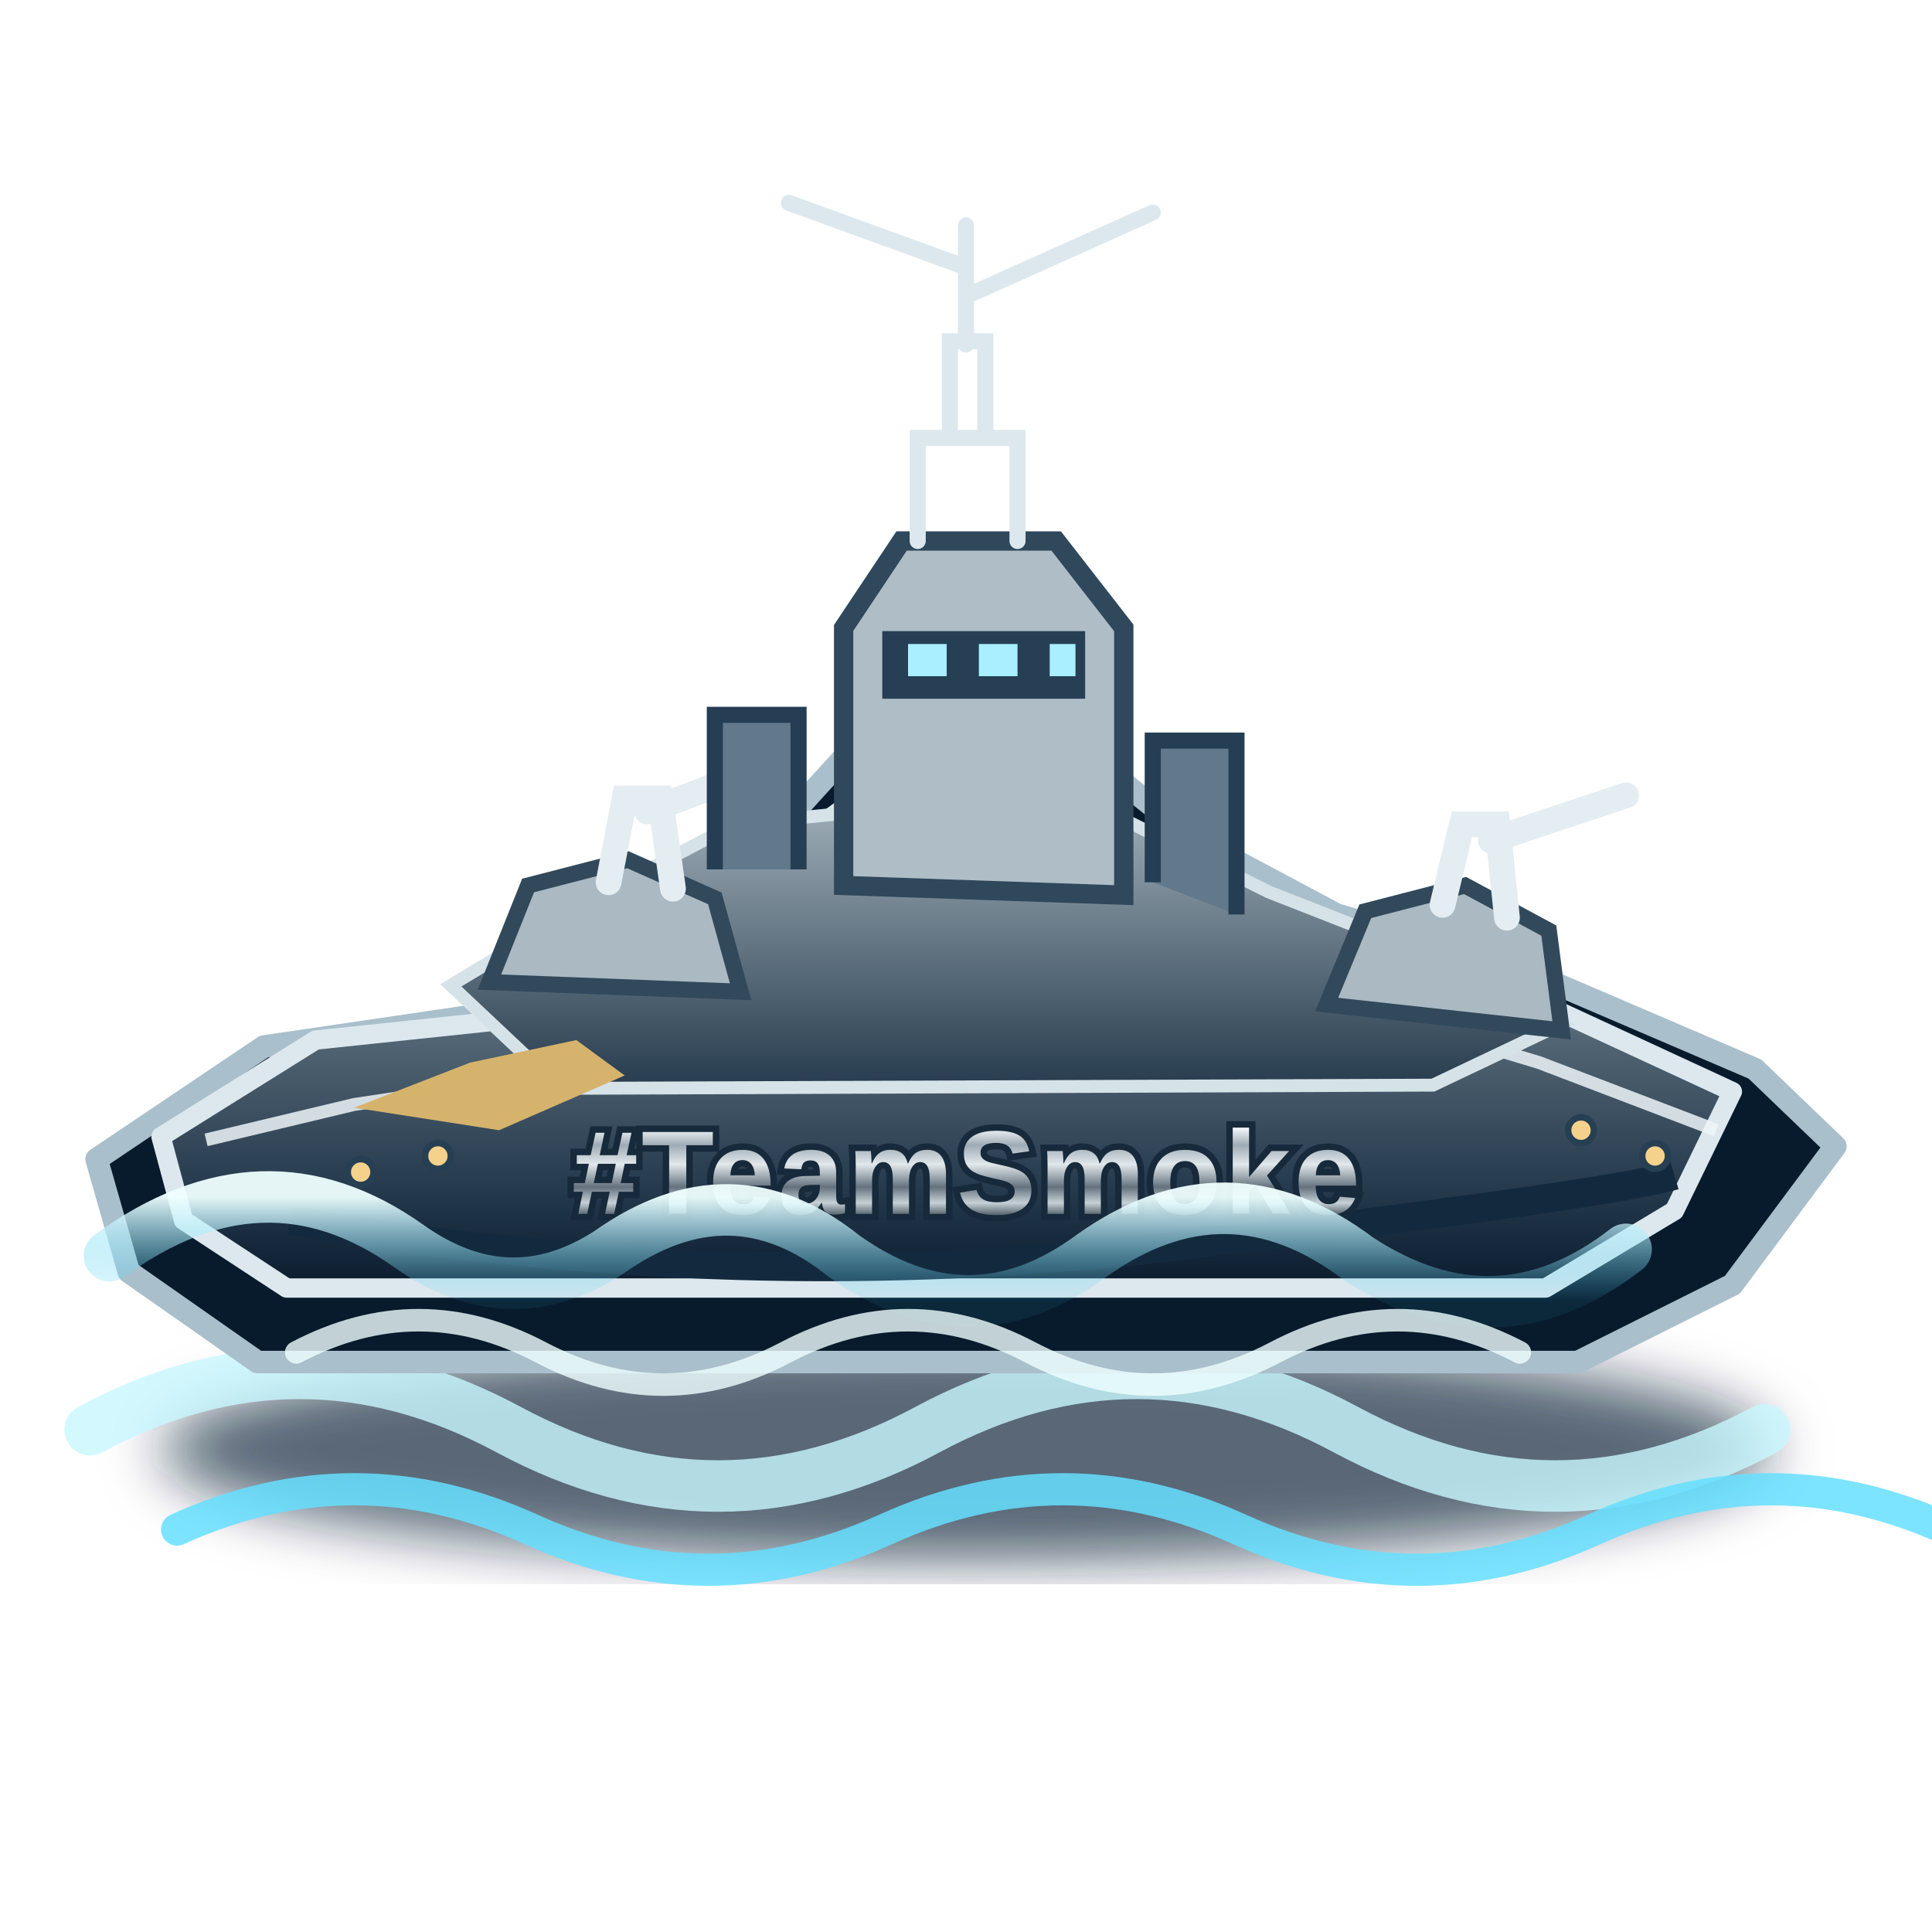
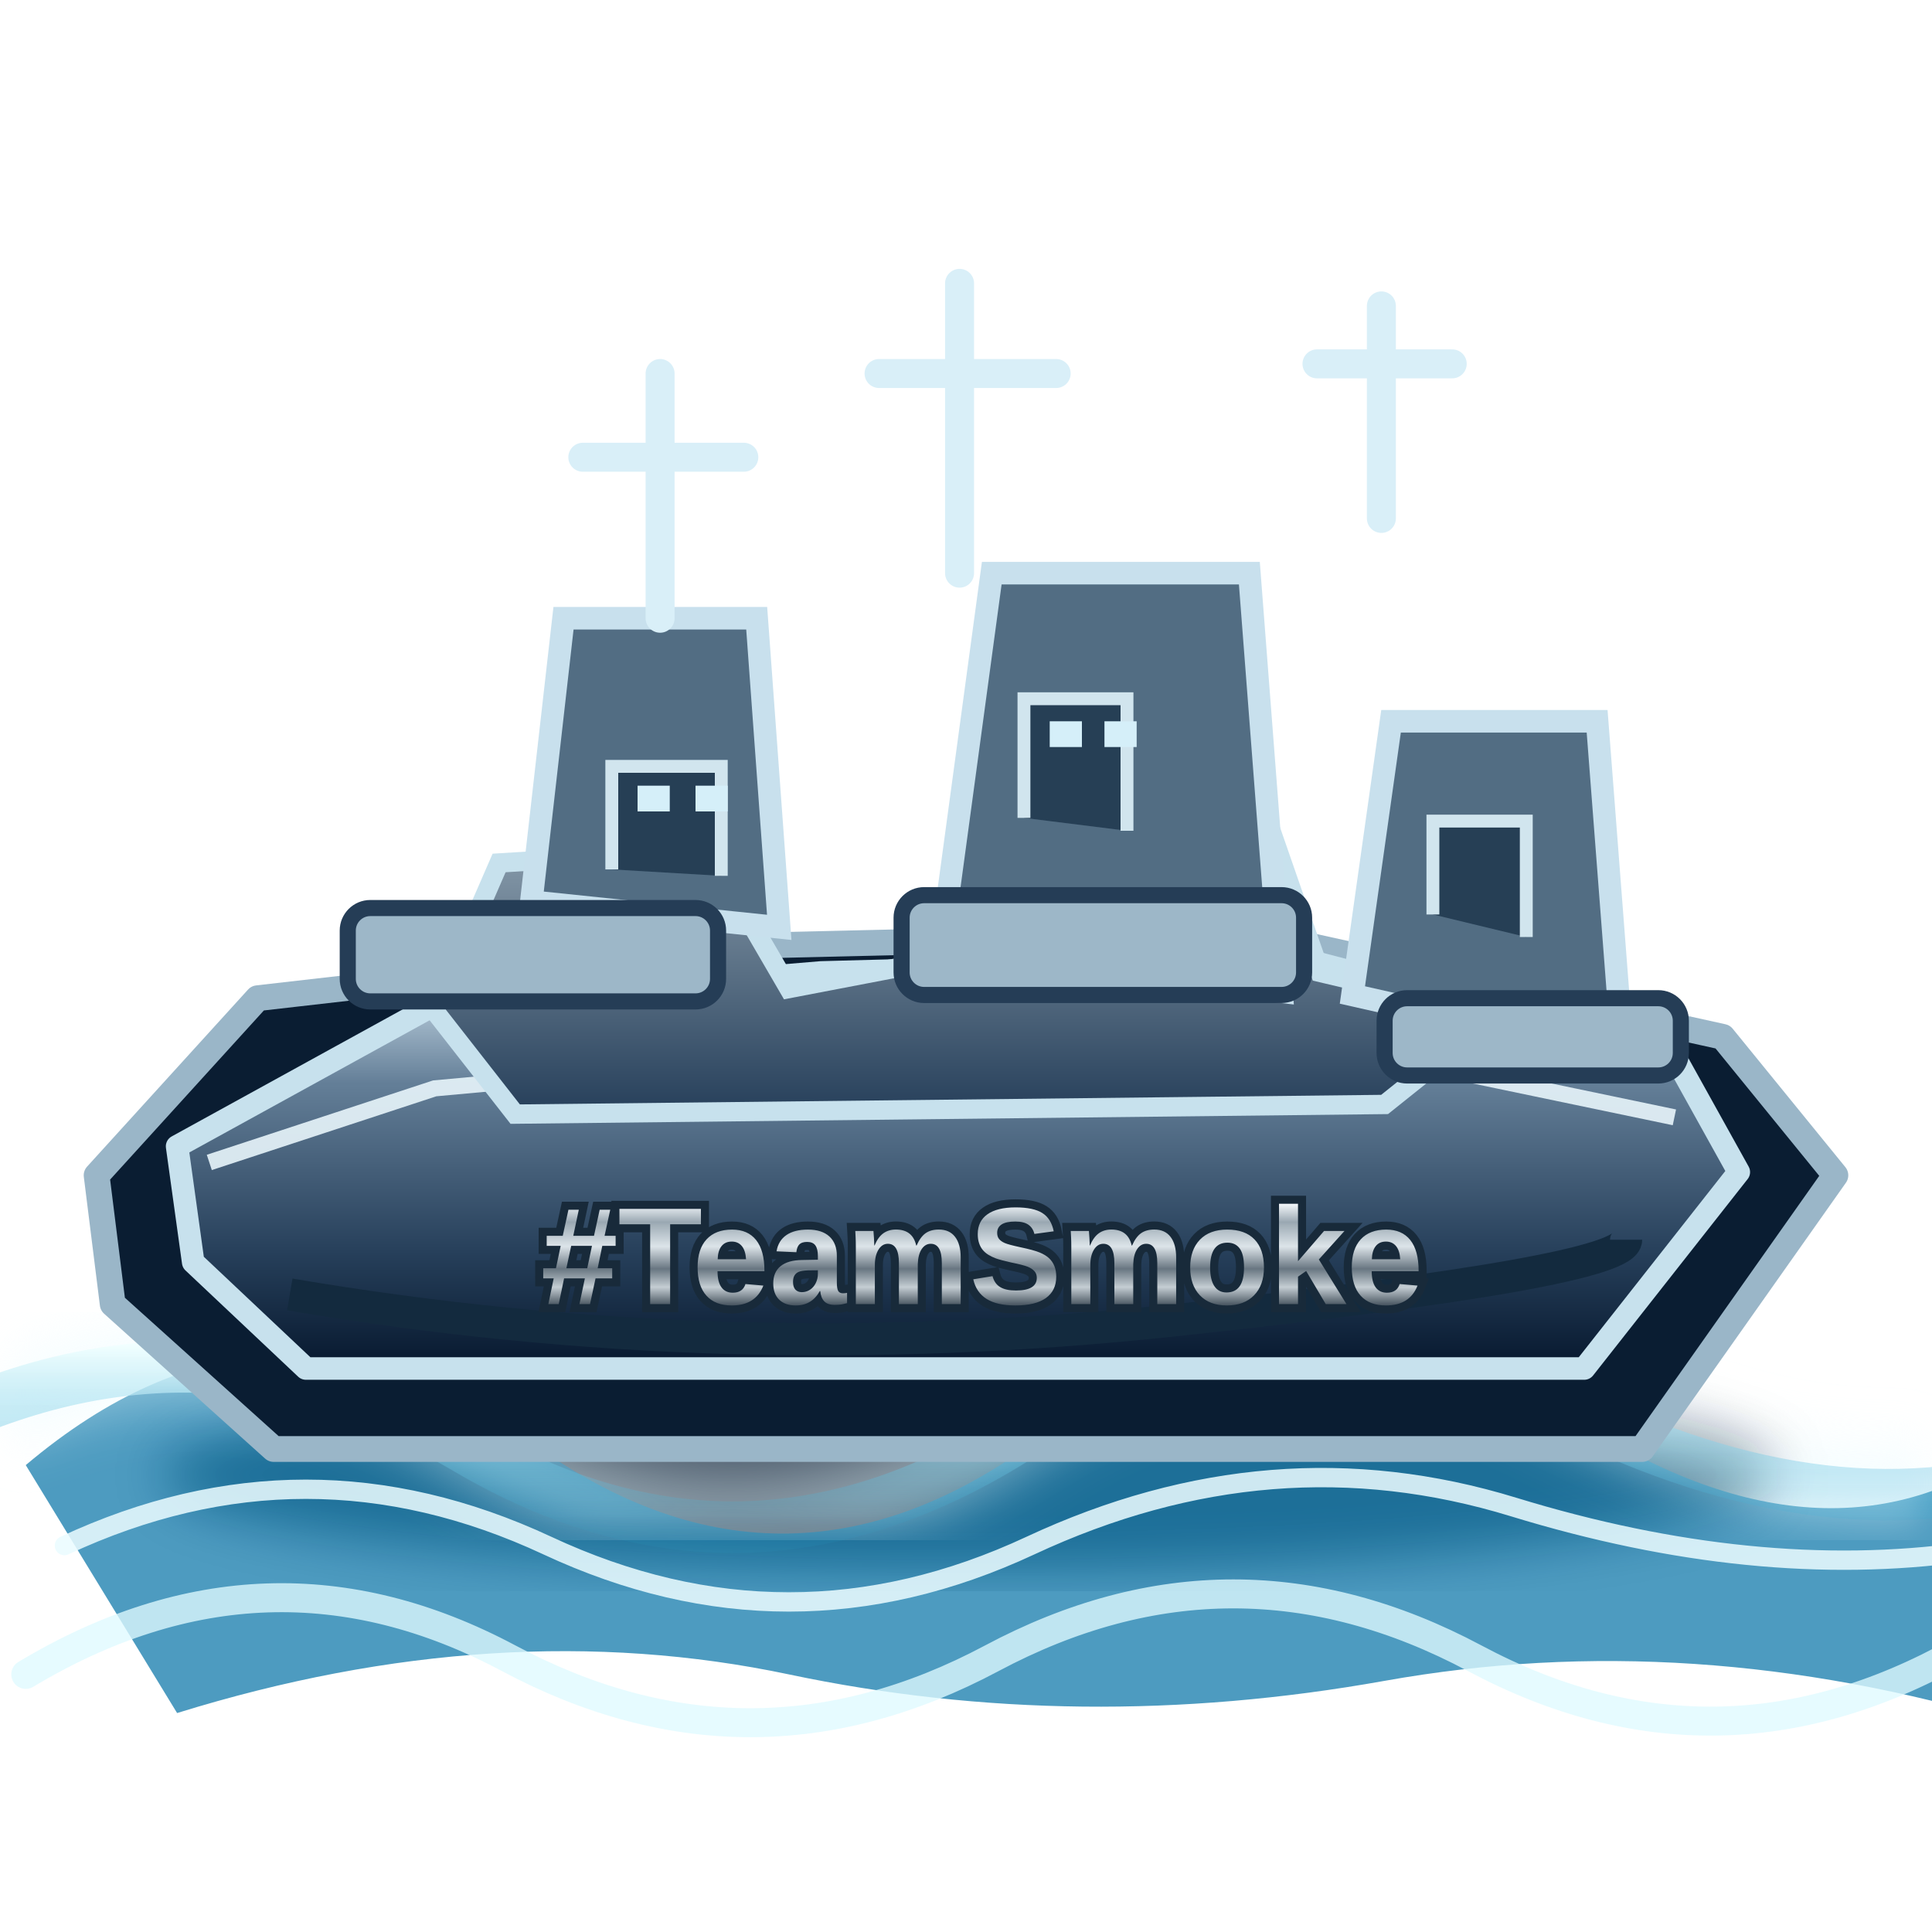
<svg xmlns="http://www.w3.org/2000/svg" viewBox="0 0 600 600">
  <defs>
    <linearGradient id="hull" x2="0" y2="1">
-       <stop stop-color="#dce6eb" />
-       <stop offset=".22" stop-color="#8b9ba6" />
-       <stop offset=".5" stop-color="#526574" />
-       <stop offset=".8" stop-color="#253a4d" />
-       <stop offset="1" stop-color="#0a1b2d" />
+       <stop stop-color="#d9eaf4" />
+       <stop offset=".3" stop-color="#647f98" />
+       <stop offset=".72" stop-color="#263f5a" />
+       <stop offset="1" stop-color="#07182e" />
    </linearGradient>
    <linearGradient id="deck" x2="0" y2="1">
-       <stop stop-color="#9cabb5" />
-       <stop offset="1" stop-color="#263b4d" />
+       <stop stop-color="#aebfca" />
+       <stop offset="1" stop-color="#263f5a" />
    </linearGradient>
-     <linearGradient id="brand" x2="0" y2="1">
-       <stop stop-color="#f6fafc" />
-       <stop offset=".2" stop-color="#9eabb5" />
-       <stop offset=".42" stop-color="#e2e8ec" />
-       <stop offset=".68" stop-color="#64727e" />
-       <stop offset=".86" stop-color="#c6d0d6" />
-       <stop offset="1" stop-color="#53616c" />
+     <linearGradient id="teamMetal" x2="0" y2="1">
+       <stop stop-color="#f4f8fb" />
+       <stop offset=".18" stop-color="#9aa8b2" />
+       <stop offset=".42" stop-color="#dce4e9" />
+       <stop offset=".64" stop-color="#687681" />
+       <stop offset=".82" stop-color="#c4cdd3" />
+       <stop offset="1" stop-color="#46535e" />
    </linearGradient>
    <linearGradient id="wake" x2="0" y2="1">
-       <stop stop-color="#efffff" stop-opacity=".95" />
-       <stop offset="1" stop-color="#43c9ef" stop-opacity=".08" />
+       <stop stop-color="#f1ffff" stop-opacity=".96" />
+       <stop offset="1" stop-color="#28a9d6" stop-opacity=".08" />
    </linearGradient>
    <filter id="shadow">
-       <feGaussianBlur stdDeviation="9" />
+       <feGaussianBlur stdDeviation="8" />
    </filter>
  </defs>
-   <ellipse cx="300" cy="450" rx="250" ry="35" fill="#00172d" opacity=".65" filter="url(#shadow)" />
-   <path d="M28 444q65-35 130 0t130 0 130 0 130 0" fill="none" stroke="#c8f8ff" stroke-width="16" opacity=".8" stroke-linecap="round" />
-   <path d="M55 475q55-25 110 0t110 0 110 0 110 0 110 0" fill="none" stroke="#65dfff" stroke-width="10" opacity=".85" stroke-linecap="round" />
+   <ellipse cx="300" cy="458" rx="250" ry="30" fill="#00172d" opacity=".68" filter="url(#shadow)" />
+   <path d="M8 455Q85 390 165 448T325 445T485 438T625 450L625 535Q525 505 430 522T245 520T55 532Z" fill="#0875a7" opacity=".72" />
+   <path d="M-30 453Q60 395 145 447T315 444T485 433T640 451" fill="none" stroke="#e8fbff" stroke-width="24" opacity=".42" filter="url(#shadow)" />
+   <path d="M-30 448Q60 400 145 450T315 447T485 437T640 455" fill="none" stroke="url(#wake)" stroke-width="16" stroke-linecap="round" />
+   <path d="M20 480Q95 445 170 480T320 480T470 468T610 482" fill="none" stroke="#eafcff" stroke-width="6" opacity=".86" stroke-linecap="round" />
  <g transform="translate(300 260)">
-     <path d="M-270 100L-218 65L-150 55L-100 32L-65 5L-35-28L0-42L35-28L70 0L115 24L175 42L245 72L270 96L238 139L190 163L-220 163L-260 135Z" fill="#081b2d" stroke="#a9bfcb" stroke-width="7" stroke-linejoin="round" />
-     <path d="M-250 93L-202 63L-145 57L-96 34L-61 8L-30-15L23-15L65 7L111 30L171 48L238 79L220 116L180 140L-211 140L-243 119Z" fill="url(#hull)" stroke="#dce8ee" stroke-width="6" stroke-linejoin="round" />
-     <path d="M-236 94L-190 83L-137 75L-91 53L-54 27L-24 9L22 9L66 30L115 51L178 70L233 91" fill="none" stroke="#edf5f8" stroke-width="4" opacity=".85" />
-     <path d="M-210 119Q-70 143 65 127T220 105" fill="none" stroke="#132a3e" stroke-width="9" />
-     <path d="M-160 46L-110 16L-72-4L-32-8L44-8L94 17L145 37L185 58L145 77L-126 78Z" fill="url(#deck)" stroke="#d5e2e8" stroke-width="4" />
-     <g fill="#aab9c2" stroke="#31495b" stroke-width="5">
-       <path d="M-148 45L-136 15L-105 7L-78 19L-70 48Z" />
-       <path d="M112 52L124 23L155 15L181 29L185 60Z" />
+     <path d="M-270 105L-220 50L-80 34L90 30L235 62L270 105L210 190L-215 190L-265 145Z" fill="#0a1d32" stroke="#9ab6c8" stroke-width="8" stroke-linejoin="round" />
+     <path d="M-245 96L-165 52L-45 42L105 38L220 68L240 104L192 165L-205 165L-240 132Z" fill="url(#hull)" stroke="#c7e1ed" stroke-width="7" stroke-linejoin="round" />
+     <path d="M-235 101L-165 78L-45 67L105 63L220 87" fill="none" stroke="#e8f5fb" stroke-width="5" opacity=".9" />
+     <path d="M-210 142Q-75 165 65 150T205 125" fill="none" stroke="#132a3e" stroke-width="10" />
+     <path d="M-165 54L-145 8L-80 4L-55 47L-8 38L12-30L85-30L110 42L165 55L130 83L-140 86Z" fill="url(#deck)" stroke="#c7e1ed" stroke-width="6" />
+     <g fill="#526d83" stroke="#c8e0ed" stroke-width="7">
+       <path d="M-135 20L-125-68L-65-68L-58 28Z" />
+       <path d="M-8 36L8-82L88-82L98 48Z" />
+       <path d="M120 49L132-36L196-36L204 68Z" />
    </g>
-     <g stroke="#e4edf1" stroke-width="8" stroke-linecap="round" fill="none">
-       <path d="M-111 14L-106-12L-95-12L-91 16M-99-8L-57-24" />
-       <path d="M148 21L154-4L165-4L168 25M163 1L205-13" />
+     <g stroke="#d9eff8" stroke-width="9" stroke-linecap="round">
+       <path d="M-95-68v-76m-24 26h50m67 36v-90m-25 28h55m101 45v-66m-20 18h42" />
    </g>
-     <path d="M-38 15V-65L-20-92H28L49-65V18Z" fill="#aebdc6" stroke="#30485c" stroke-width="6" />
-     <path d="M-26-64H37V-43H-26Z" fill="#263f55" />
-     <g fill="#a9efff">
-       <rect x="-18" y="-60" width="12" height="10" />
-       <rect x="4" y="-60" width="12" height="10" />
-       <rect x="26" y="-60" width="8" height="10" />
+     <g fill="#9db7c8" stroke="#253d56" stroke-width="5">
+       <rect x="-192" y="22" width="115" height="29" rx="7" />
+       <rect x="-20" y="18" width="125" height="31" rx="7" />
+       <rect x="130" y="50" width="92" height="24" rx="7" />
    </g>
-     <path d="M-15-92V-124H16V-92M-5-124V-154H6V-124M0-153V-190M0-177L-55-197M0-168L58-194" fill="none" stroke="#dce8ed" stroke-width="5" stroke-linecap="round" />
-     <path d="M-78 10V-38H-52V10M58 14V-30H84V24" fill="#61798a" stroke="#263e53" stroke-width="5" />
-     <path d="M-190 84L-154 70L-121 63L-106 74L-145 91Z" fill="#d5b36c" />
-     <g fill="#f5d28b" stroke="#273f53" stroke-width="2">
-       <circle cx="-188" cy="104" r="4" />
-       <circle cx="-164" cy="99" r="4" />
-       <circle cx="191" cy="91" r="4" />
-       <circle cx="214" cy="99" r="4" />
+     <path d="M-110 10V-22H-76V12M18-6V-43H50V-2M145 24V-5H174V31" fill="#263f55" stroke="#d1e5ee" stroke-width="4" />
+     <g fill="#d5eff9">
+       <rect x="-102" y="-16" width="10" height="8" />
+       <rect x="-84" y="-16" width="10" height="8" />
+       <rect x="26" y="-36" width="10" height="8" />
+       <rect x="43" y="-36" width="10" height="8" />
    </g>
-     <text x="0" y="117" text-anchor="middle" font-family="Arial Black,Arial,sans-serif" font-size="37" font-weight="900" letter-spacing="1" fill="url(#brand)" stroke="#172a3b" stroke-width="4" paint-order="stroke" textLength="315" lengthAdjust="spacingAndGlyphs">#TeamSmoke</text>
+     <text x="5" y="145" text-anchor="middle" font-family="Arial Black,Arial,sans-serif" font-size="43" font-weight="900" letter-spacing="0" fill="url(#teamMetal)" stroke="#182a3a" stroke-width="5" paint-order="stroke" textLength="330" lengthAdjust="spacingAndGlyphs">#TeamSmoke</text>
  </g>
-   <path d="M34 390q48-35 93-3q31 22 62 2q38-27 73 1q39 28 77 0q42-30 83 1q43 28 83-3" fill="none" stroke="url(#wake)" stroke-width="16" stroke-linecap="round" />
-   <path d="M92 420q38-20 76 0t76 0 76 0 76 0 76 0" fill="none" stroke="#efffff" stroke-width="7" opacity=".8" stroke-linecap="round" />
+   <path d="M8 520q75-45 150-5t150 0 150 0 150-2" fill="none" stroke="#dffaff" stroke-width="9" opacity=".78" stroke-linecap="round" />
</svg>
